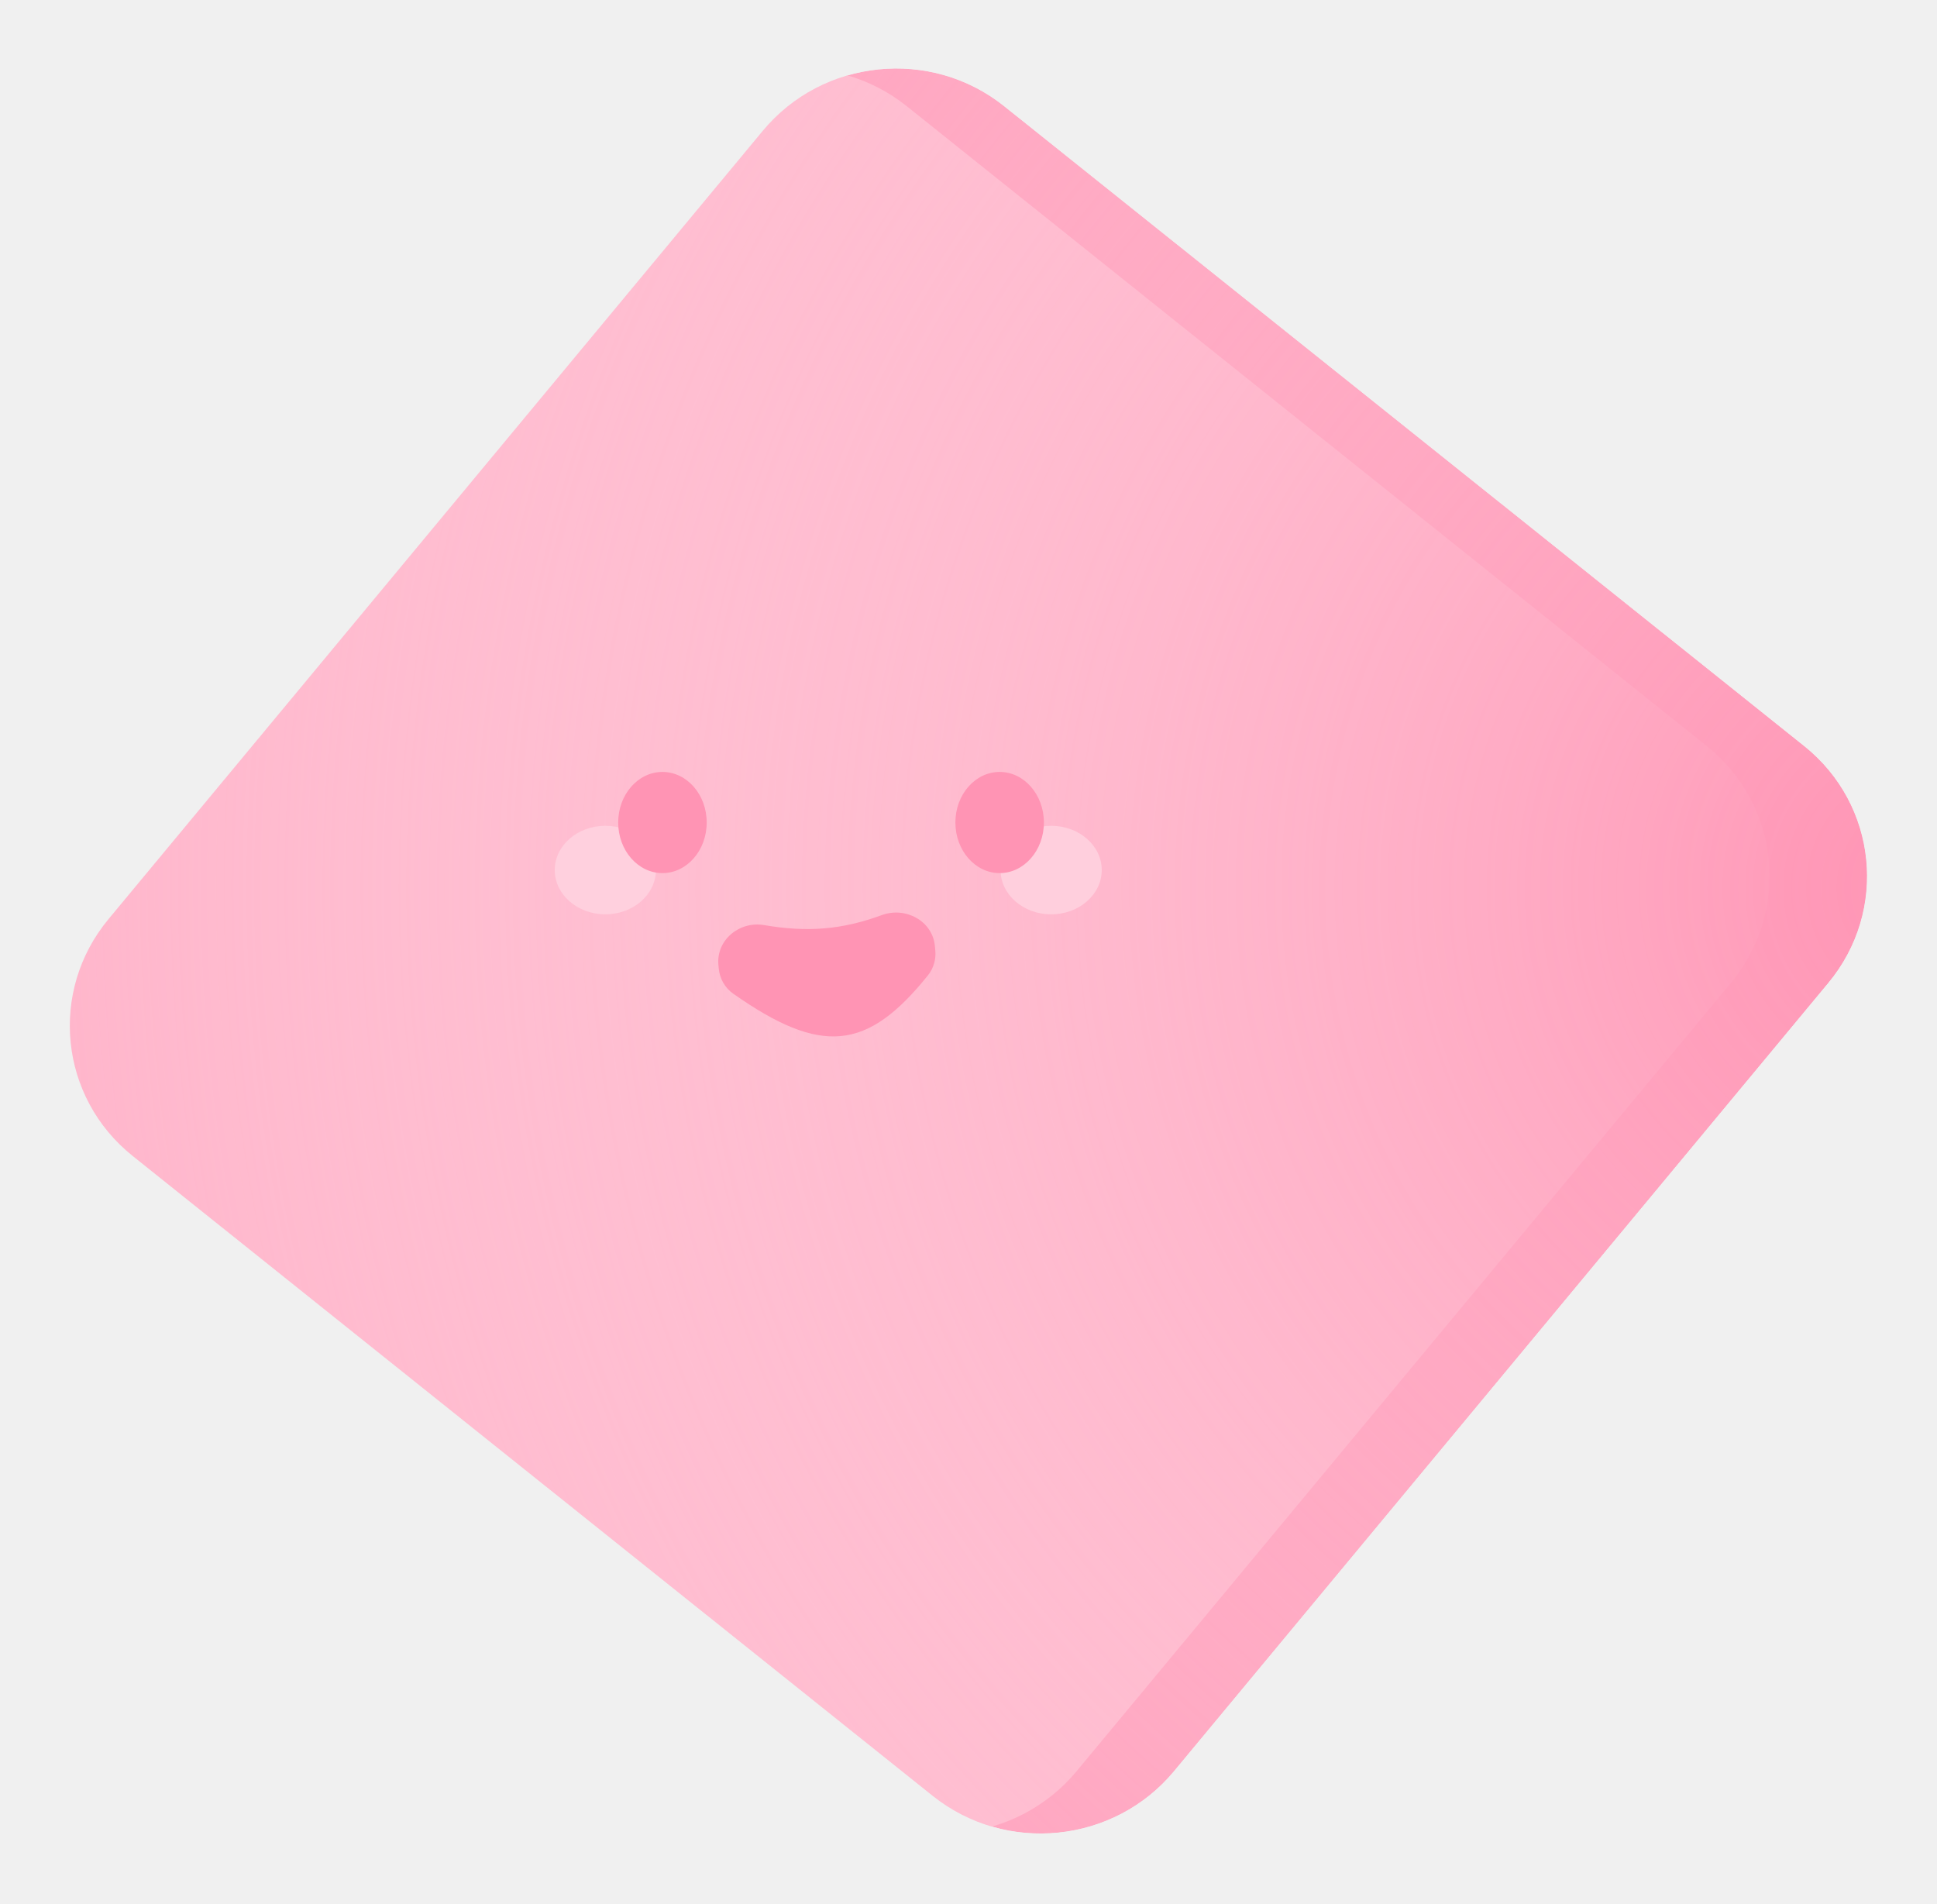
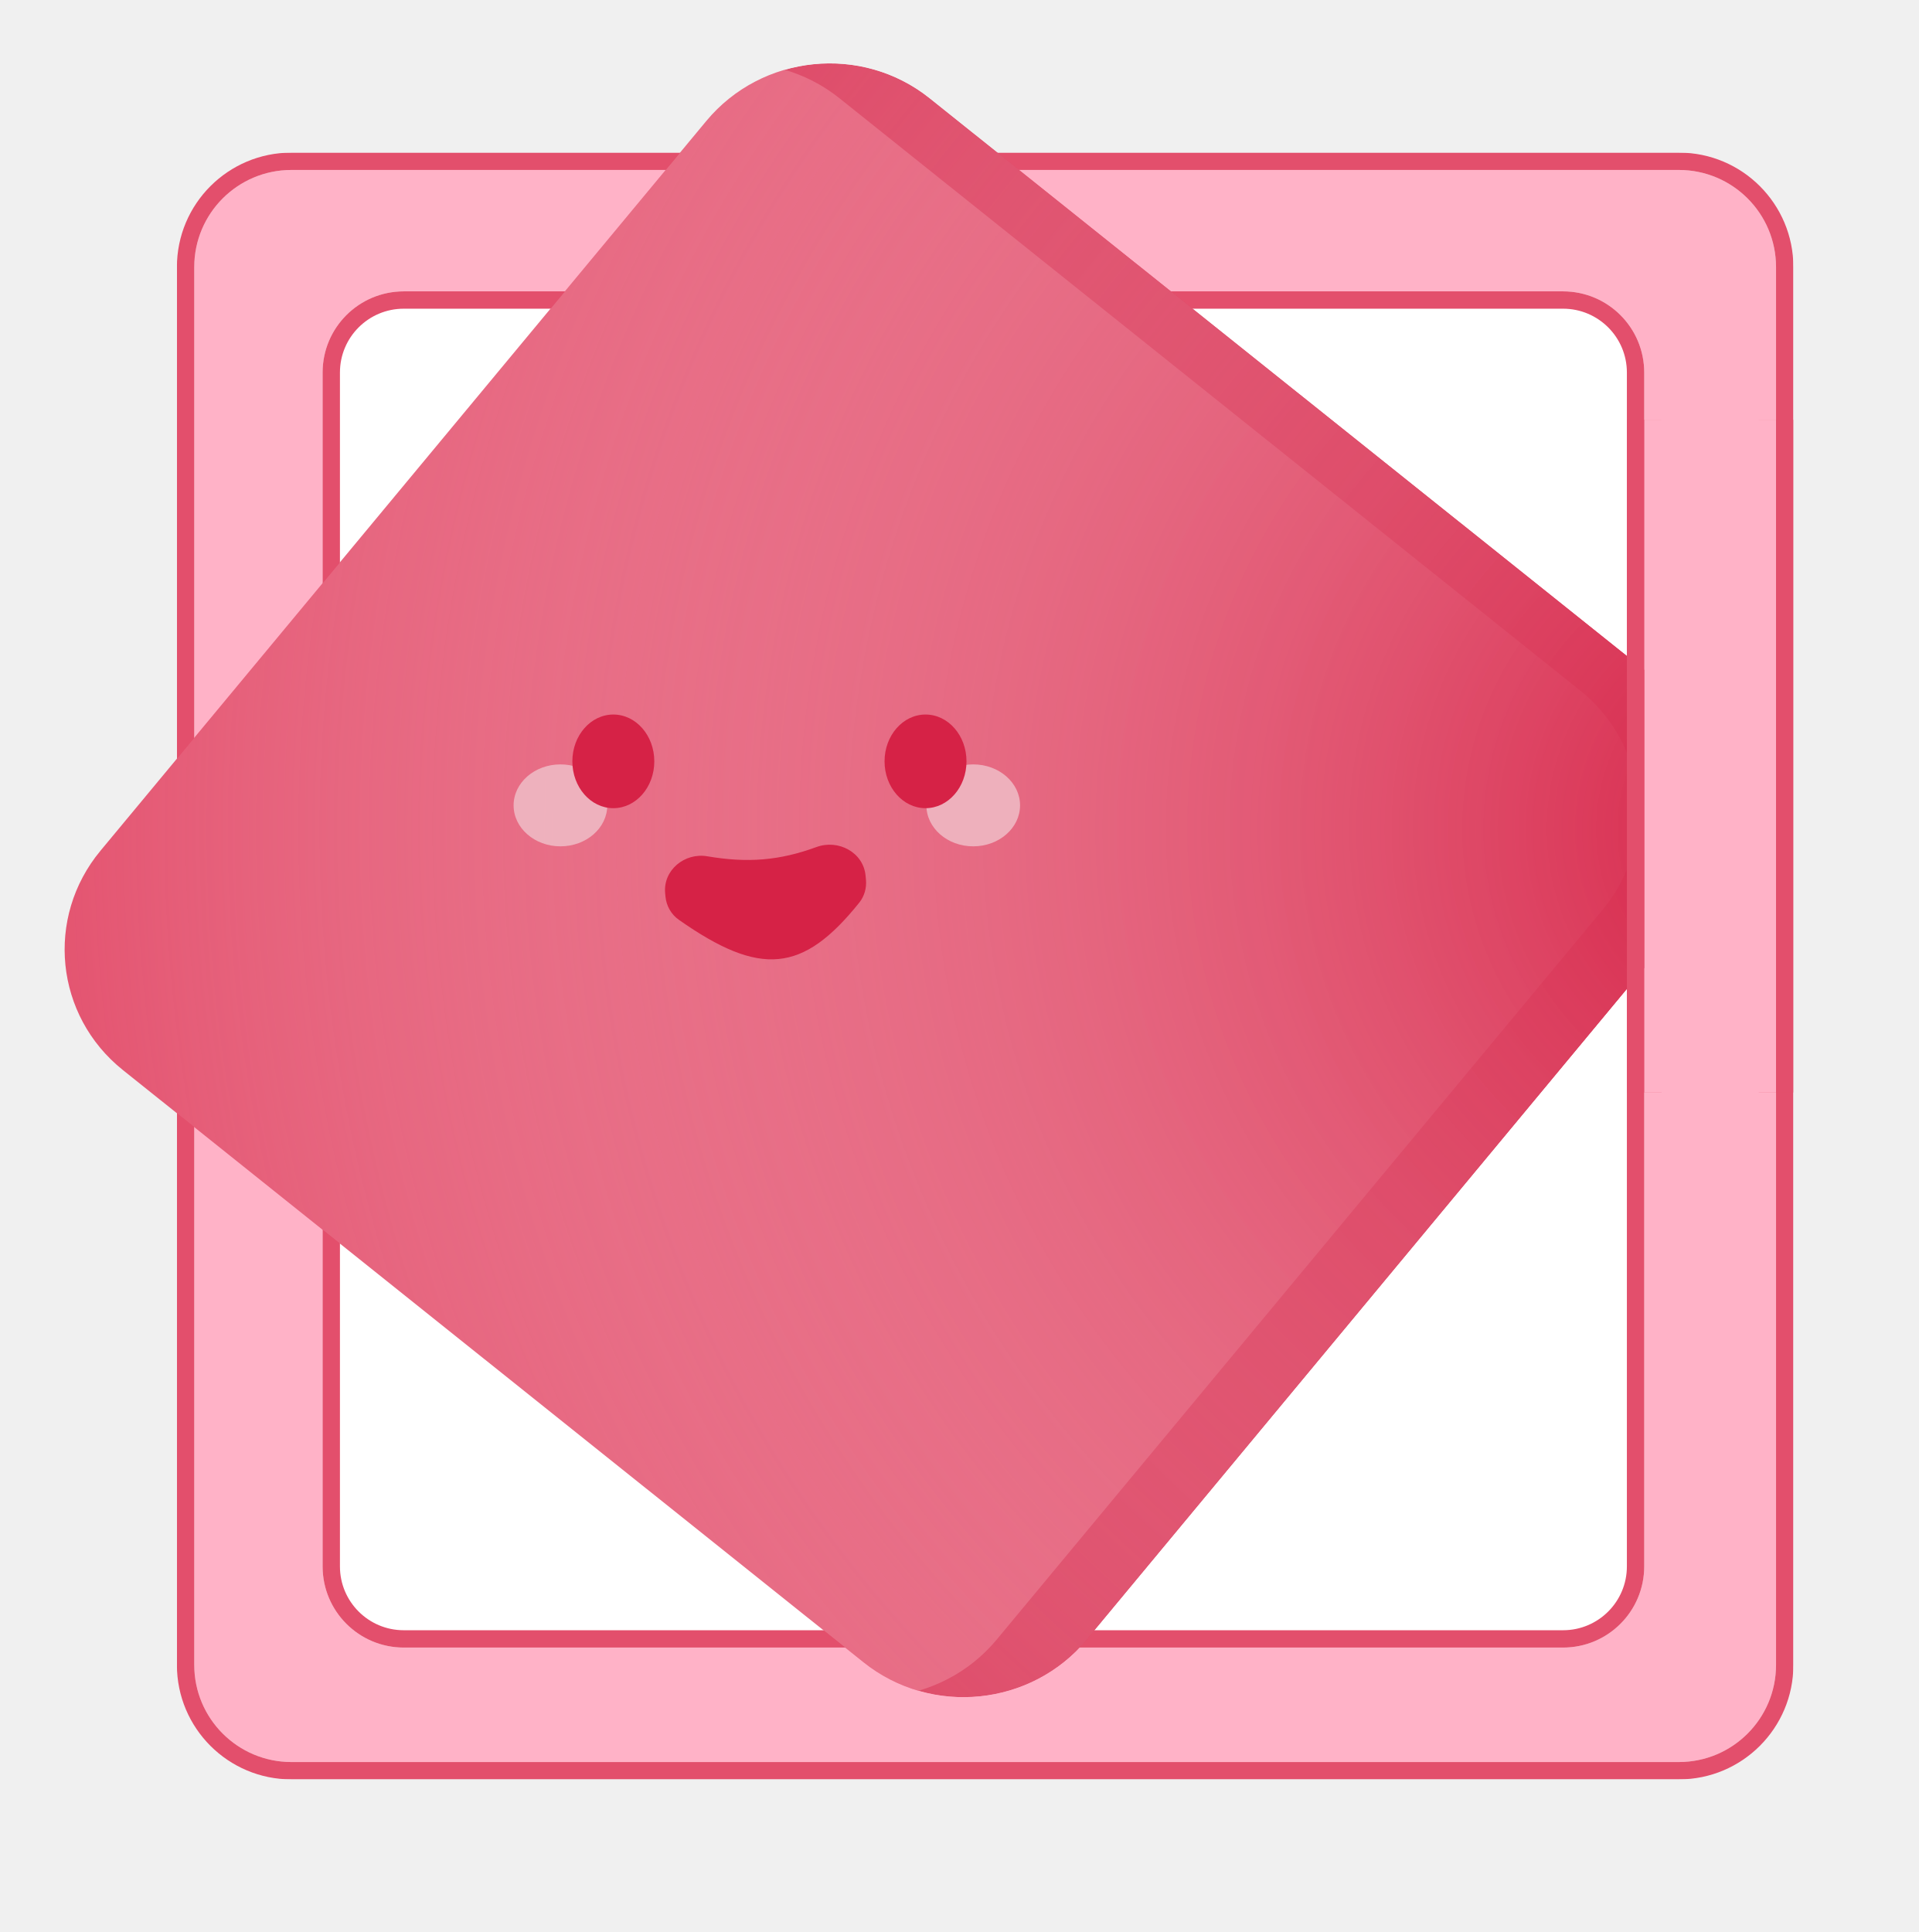
- <svg xmlns="http://www.w3.org/2000/svg" width="517" height="508" viewBox="0 0 517 508" fill="none">
-   <mask id="mask0_6302_113" style="mask-type:alpha" maskUnits="userSpaceOnUse" x="18" y="18" width="481" height="472">
-     <path d="M203.609 34.901L28.973 245.264C12.972 264.539 15.861 292.847 35.425 308.493L248.952 479.246C268.517 494.891 297.349 491.949 313.351 472.674L487.987 262.311C503.988 243.036 501.099 214.728 481.535 199.082L268.008 28.329C248.443 12.684 219.611 15.626 203.609 34.901Z" fill="#E9819F" />
+ <svg xmlns="http://www.w3.org/2000/svg" width="553" height="557" viewBox="0 0 553 557" fill="none">
+   <rect x="93" y="84" width="381" height="391" rx="23.395" fill="white" />
+   <mask id="path-2-outside-1_19_63" maskUnits="userSpaceOnUse" x="51" y="44" width="466" height="469" fill="black">
+     <rect fill="white" x="51" y="44" width="466" height="469" />
+     <path fill-rule="evenodd" clip-rule="evenodd" d="M84 49C68.536 49 56 61.536 56 77V480C56 495.464 68.536 508 84 508H484C499.464 508 512 495.464 512 480V77C512 61.536 499.464 49 484 49H84ZM116.395 84C103.474 84 93 94.474 93 107.395V451.605C93 464.526 103.474 475 116.395 475H450.605C463.526 475 474 464.526 474 451.605V107.395C474 94.474 463.526 84 450.605 84H116.395Z" />
  </mask>
-   <g mask="url(#mask0_6302_113)">
-     <path d="M203.609 34.901L28.973 245.264C12.972 264.539 15.861 292.847 35.425 308.493L248.952 479.246C268.517 494.891 297.349 491.949 313.351 472.674L487.987 262.311C503.988 243.036 501.099 214.728 481.535 199.082L268.008 28.329C248.443 12.684 219.611 15.626 203.609 34.901Z" fill="#FF94B4" />
-     <path d="M177.609 34.901L2.973 245.264C-13.028 264.539 -10.139 292.847 9.425 308.493L222.952 479.246C242.517 494.891 271.349 491.949 287.351 472.674L461.987 262.311C477.988 243.036 475.099 214.728 455.535 199.082L242.008 28.329C222.443 12.684 193.611 15.626 177.609 34.901Z" fill="#FFB4CA" />
-     <path d="M203.609 34.901L28.973 245.264C12.972 264.539 15.861 292.847 35.425 308.493L248.952 479.246C268.517 494.891 297.349 491.949 313.351 472.674L487.987 262.311C503.988 243.036 501.099 214.728 481.535 199.082L268.008 28.329C248.443 12.684 219.611 15.626 203.609 34.901Z" fill="url(#paint0_radial_6302_113)" />
-     <ellipse opacity="0.8" cx="161.564" cy="232.188" rx="11.812" ry="13.5" transform="rotate(-90 161.564 232.188)" fill="#FFD4E1" />
-     <ellipse opacity="0.8" cx="280.564" cy="232.188" rx="11.812" ry="13.5" transform="rotate(-90 280.564 232.188)" fill="#FFD4E1" />
-     <ellipse cx="176.812" cy="219.5" rx="11.812" ry="13.5" fill="#FF94B4" />
-     <ellipse cx="266.812" cy="219.5" rx="11.812" ry="13.5" fill="#FF94B4" />
-     <path d="M191.748 257.498C191.133 250.868 197.354 245.754 203.918 246.872C215.522 248.849 224.736 248.109 235.357 244.208C241.69 241.882 248.907 245.747 249.53 252.465L249.64 253.646C249.859 256.007 249.193 258.386 247.709 260.235C231.459 280.491 219.202 281.68 195.691 265.172C193.476 263.617 192.086 261.134 191.836 258.441L191.748 257.498Z" fill="#FF94B4" />
+   <path fill-rule="evenodd" clip-rule="evenodd" d="M84 49C68.536 49 56 61.536 56 77V480C56 495.464 68.536 508 84 508H484C499.464 508 512 495.464 512 480V77C512 61.536 499.464 49 484 49H84ZM116.395 84C103.474 84 93 94.474 93 107.395V451.605C93 464.526 103.474 475 116.395 475H450.605C463.526 475 474 464.526 474 451.605V107.395C474 94.474 463.526 84 450.605 84H116.395Z" fill="#FFB2C7" />
+   <path d="M61 77C61 64.297 71.297 54 84 54V44C65.775 44 51 58.775 51 77H61ZM61 480V77H51V480H61ZM84 503C71.297 503 61 492.703 61 480H51C51 498.225 65.775 513 84 513V503ZM484 503H84V513H484V503ZM507 480C507 492.703 496.703 503 484 503V513C502.225 513 517 498.225 517 480H507ZM507 77V480H517V77H507ZM484 54C496.703 54 507 64.297 507 77H517C517 58.775 502.225 44 484 44V54ZM84 54H484V44H84V54ZM98 107.395C98 97.236 106.236 89 116.395 89V79C100.713 79 88 91.713 88 107.395H98ZM98 451.605V107.395H88V451.605H98ZM116.395 470C106.236 470 98 461.764 98 451.605H88C88 467.287 100.713 480 116.395 480V470ZM450.605 470H116.395V480H450.605V470ZM469 451.605C469 461.764 460.764 470 450.605 470V480C466.287 480 479 467.287 479 451.605H469ZM469 107.395V451.605H479V107.395H469ZM450.605 89C460.764 89 469 97.236 469 107.395H479C479 91.713 466.287 79 450.605 79V89ZM116.395 89H450.605V79H116.395V89Z" fill="#E34F6C" mask="url(#path-2-outside-1_19_63)" />
+   <mask id="mask0_19_63" style="mask-type:alpha" maskUnits="userSpaceOnUse" x="18" y="18" width="481" height="472">
+     <path d="M203.609 34.901L28.973 245.263C12.972 264.538 15.861 292.847 35.425 308.493L248.952 479.246C268.517 494.891 297.349 491.949 313.351 472.674L487.987 262.311C503.988 243.036 501.099 214.727 481.535 199.082L268.008 28.329C248.443 12.683 219.611 15.626 203.609 34.901Z" fill="#E9819F" />
+   </mask>
+   <g mask="url(#mask0_19_63)">
+     <path d="M203.609 34.901L28.973 245.263C12.972 264.538 15.861 292.847 35.425 308.493L248.952 479.246C268.517 494.891 297.349 491.949 313.351 472.674L487.987 262.311C503.988 243.036 501.099 214.727 481.535 199.082L268.008 28.329C248.443 12.683 219.611 15.626 203.609 34.901Z" fill="#D62246" />
+     <path d="M177.609 34.901L2.973 245.263C-13.028 264.538 -10.139 292.847 9.425 308.493L222.952 479.246C242.517 494.891 271.349 491.949 287.351 472.674L461.987 262.311C477.988 243.036 475.099 214.727 455.535 199.082L242.008 28.329C222.443 12.683 193.611 15.626 177.609 34.901Z" fill="#E34F6C" />
+     <path d="M203.609 34.901L28.973 245.264C12.972 264.539 15.861 292.847 35.425 308.493L248.952 479.246C268.517 494.891 297.349 491.949 313.351 472.674L487.987 262.311C503.988 243.036 501.099 214.728 481.535 199.082L268.008 28.329C248.443 12.684 219.611 15.626 203.609 34.901Z" fill="url(#paint0_radial_19_63)" />
+     <ellipse opacity="0.8" cx="161.564" cy="232.188" rx="11.812" ry="13.5" transform="rotate(-90 161.564 232.188)" fill="#F0C2CB" />
+     <ellipse opacity="0.8" cx="280.564" cy="232.188" rx="11.812" ry="13.5" transform="rotate(-90 280.564 232.188)" fill="#F0C2CB" />
+     <ellipse cx="176.812" cy="219.5" rx="11.812" ry="13.5" fill="#D62246" />
+     <ellipse cx="266.812" cy="219.5" rx="11.812" ry="13.5" fill="#D62246" />
+     <path d="M191.748 257.498C191.133 250.868 197.354 245.754 203.918 246.872C215.522 248.849 224.736 248.109 235.357 244.208C241.69 241.882 248.907 245.747 249.53 252.465L249.64 253.646C249.859 256.007 249.193 258.386 247.709 260.235C231.459 280.491 219.202 281.68 195.691 265.172C193.476 263.617 192.086 261.134 191.836 258.441L191.748 257.498Z" fill="#D62246" />
  </g>
+   <mask id="path-13-outside-2_19_63" maskUnits="userSpaceOnUse" x="469" y="121" width="48" height="194" fill="black">
+     <rect fill="white" x="469" y="121" width="48" height="194" />
+     <path d="M474 121H512V315H474V121Z" />
+   </mask>
+   <path d="M474 121H512V315H474V121Z" fill="#FFB2C7" />
+   <path d="M507 121V315H517V121H507ZM479 315V121H469V315H479Z" fill="#E34F6C" mask="url(#path-13-outside-2_19_63)" />
  <defs>
-     <radialGradient id="paint0_radial_6302_113" cx="0" cy="0" r="1" gradientUnits="userSpaceOnUse" gradientTransform="translate(517 234.5) rotate(172.889) scale(521.008 520.921)">
-       <stop stop-color="#FF94B4" />
+     <radialGradient id="paint0_radial_19_63" cx="0" cy="0" r="1" gradientUnits="userSpaceOnUse" gradientTransform="translate(517 234.5) rotate(172.889) scale(521.008 520.921)">
+       <stop stop-color="#D62246" />
      <stop offset="1" stop-color="#FFF0F4" stop-opacity="0" />
    </radialGradient>
  </defs>
</svg>
